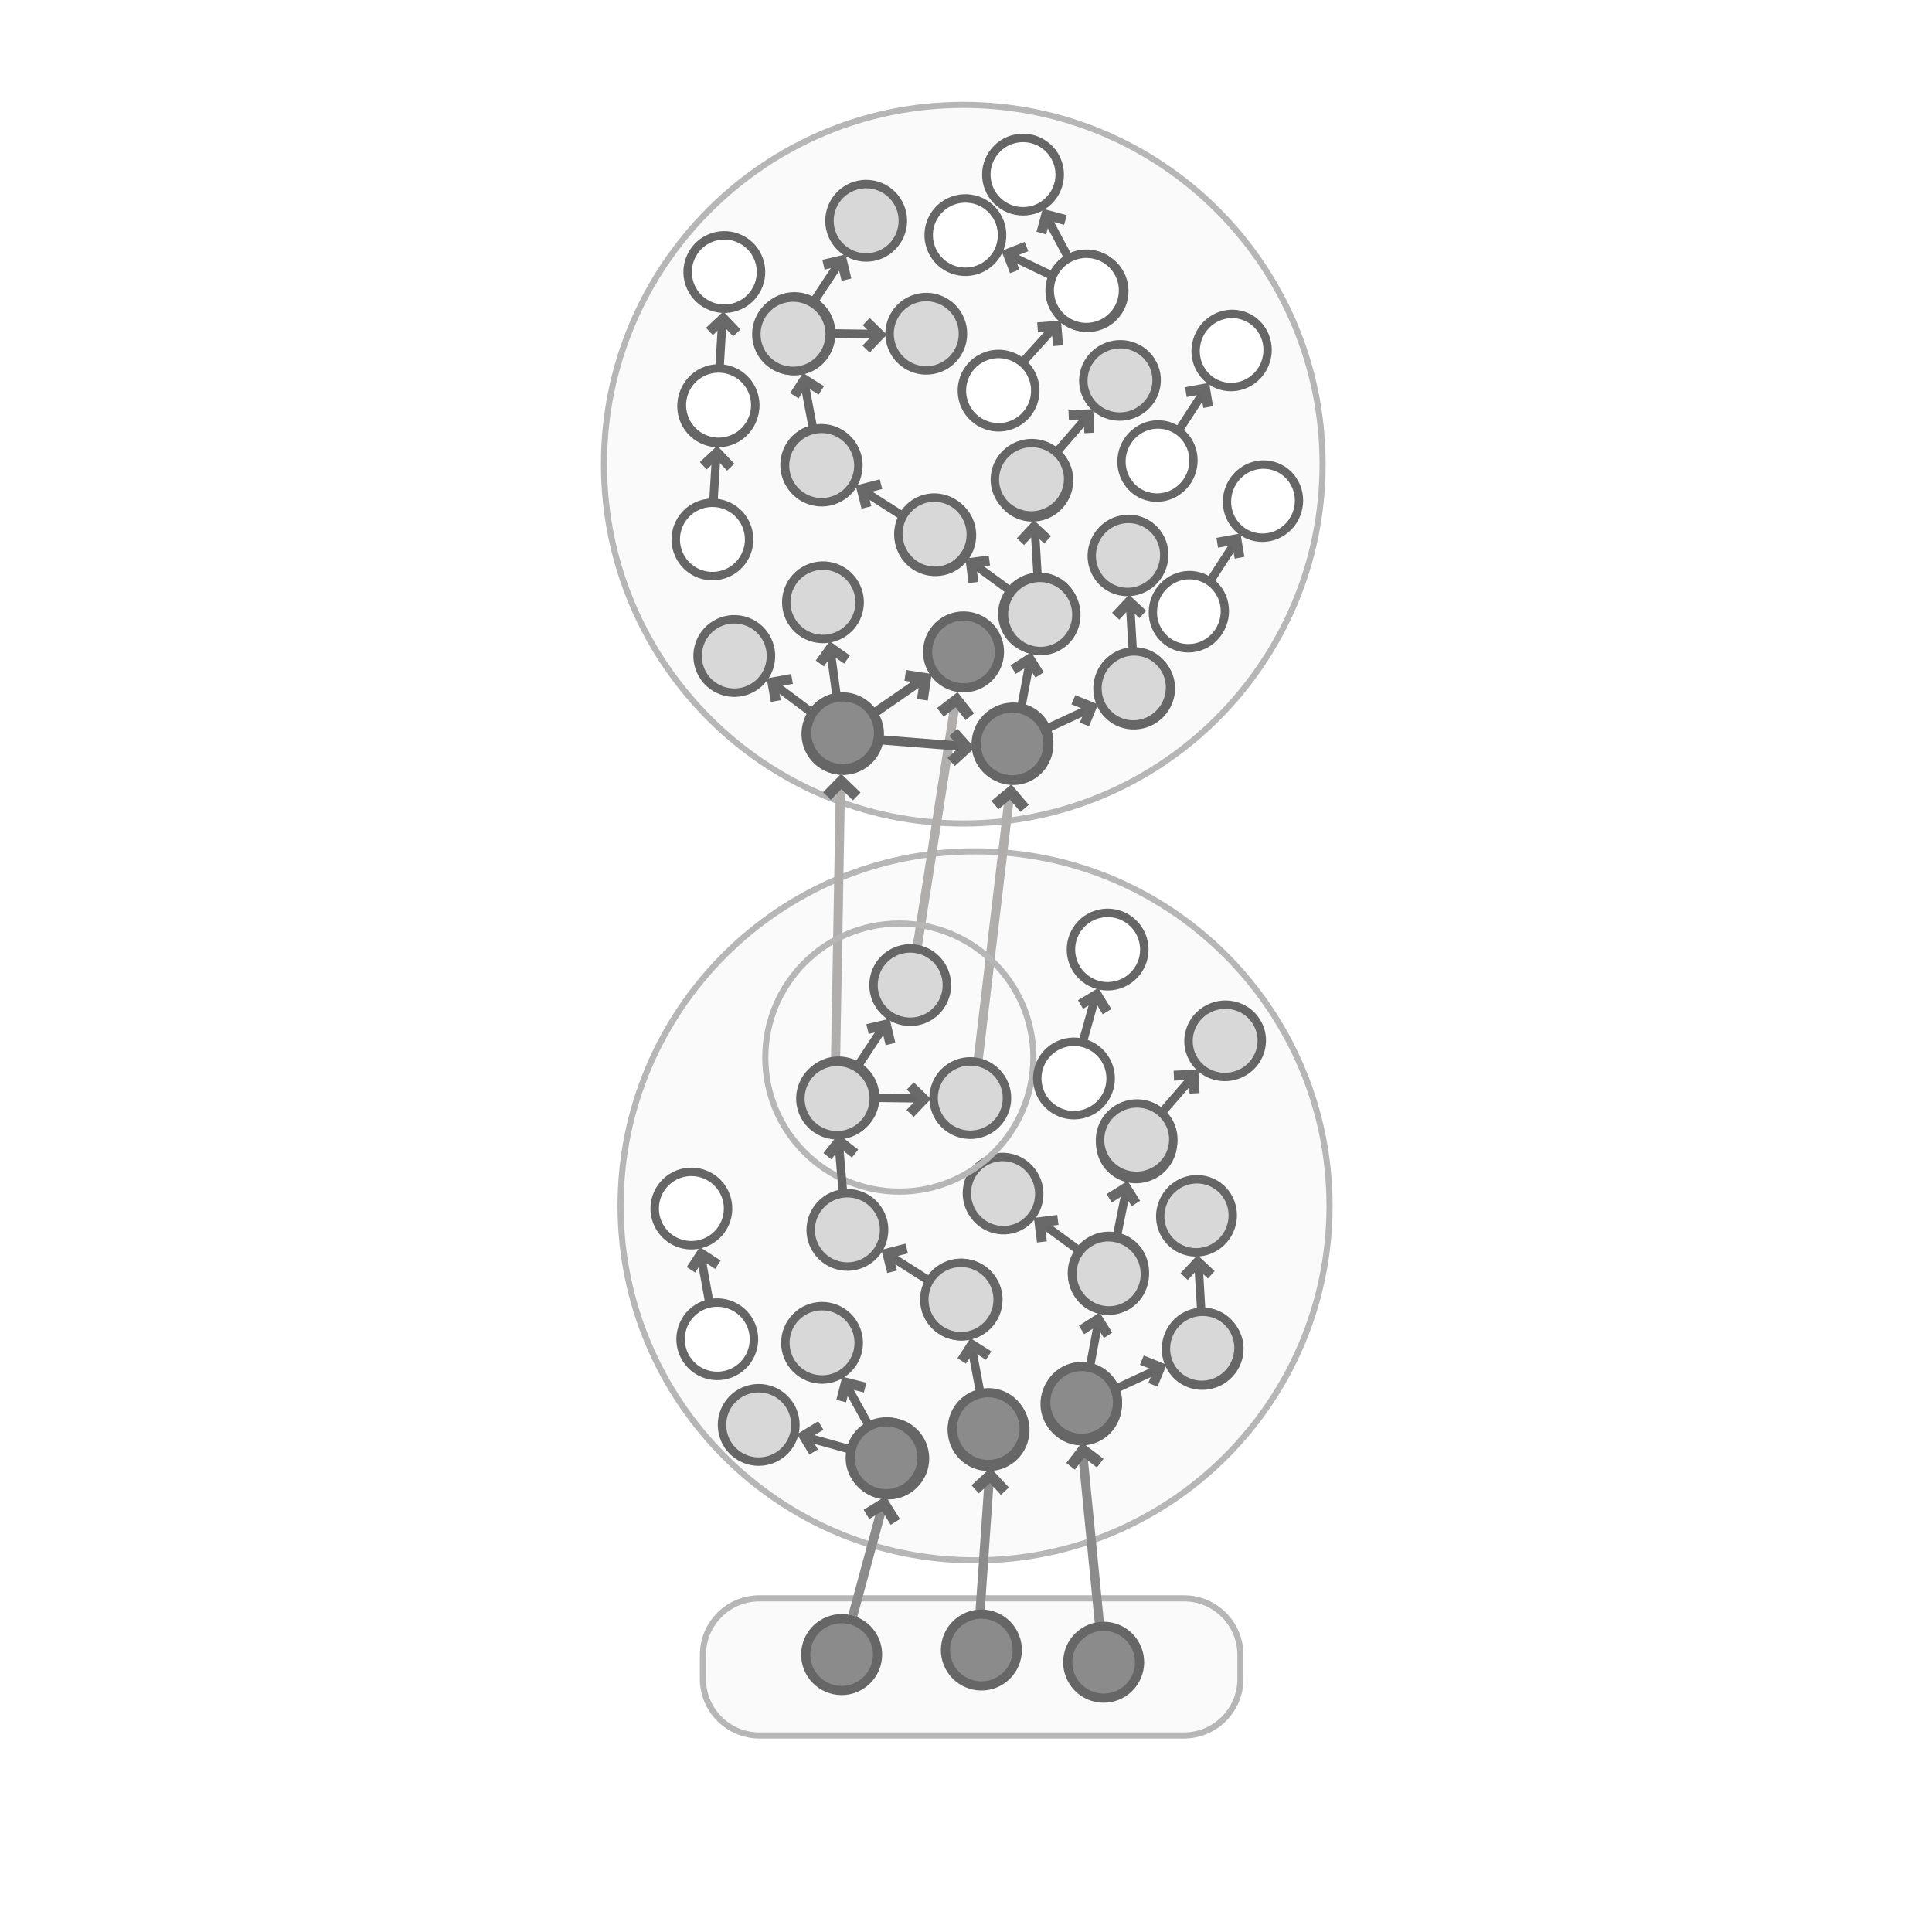
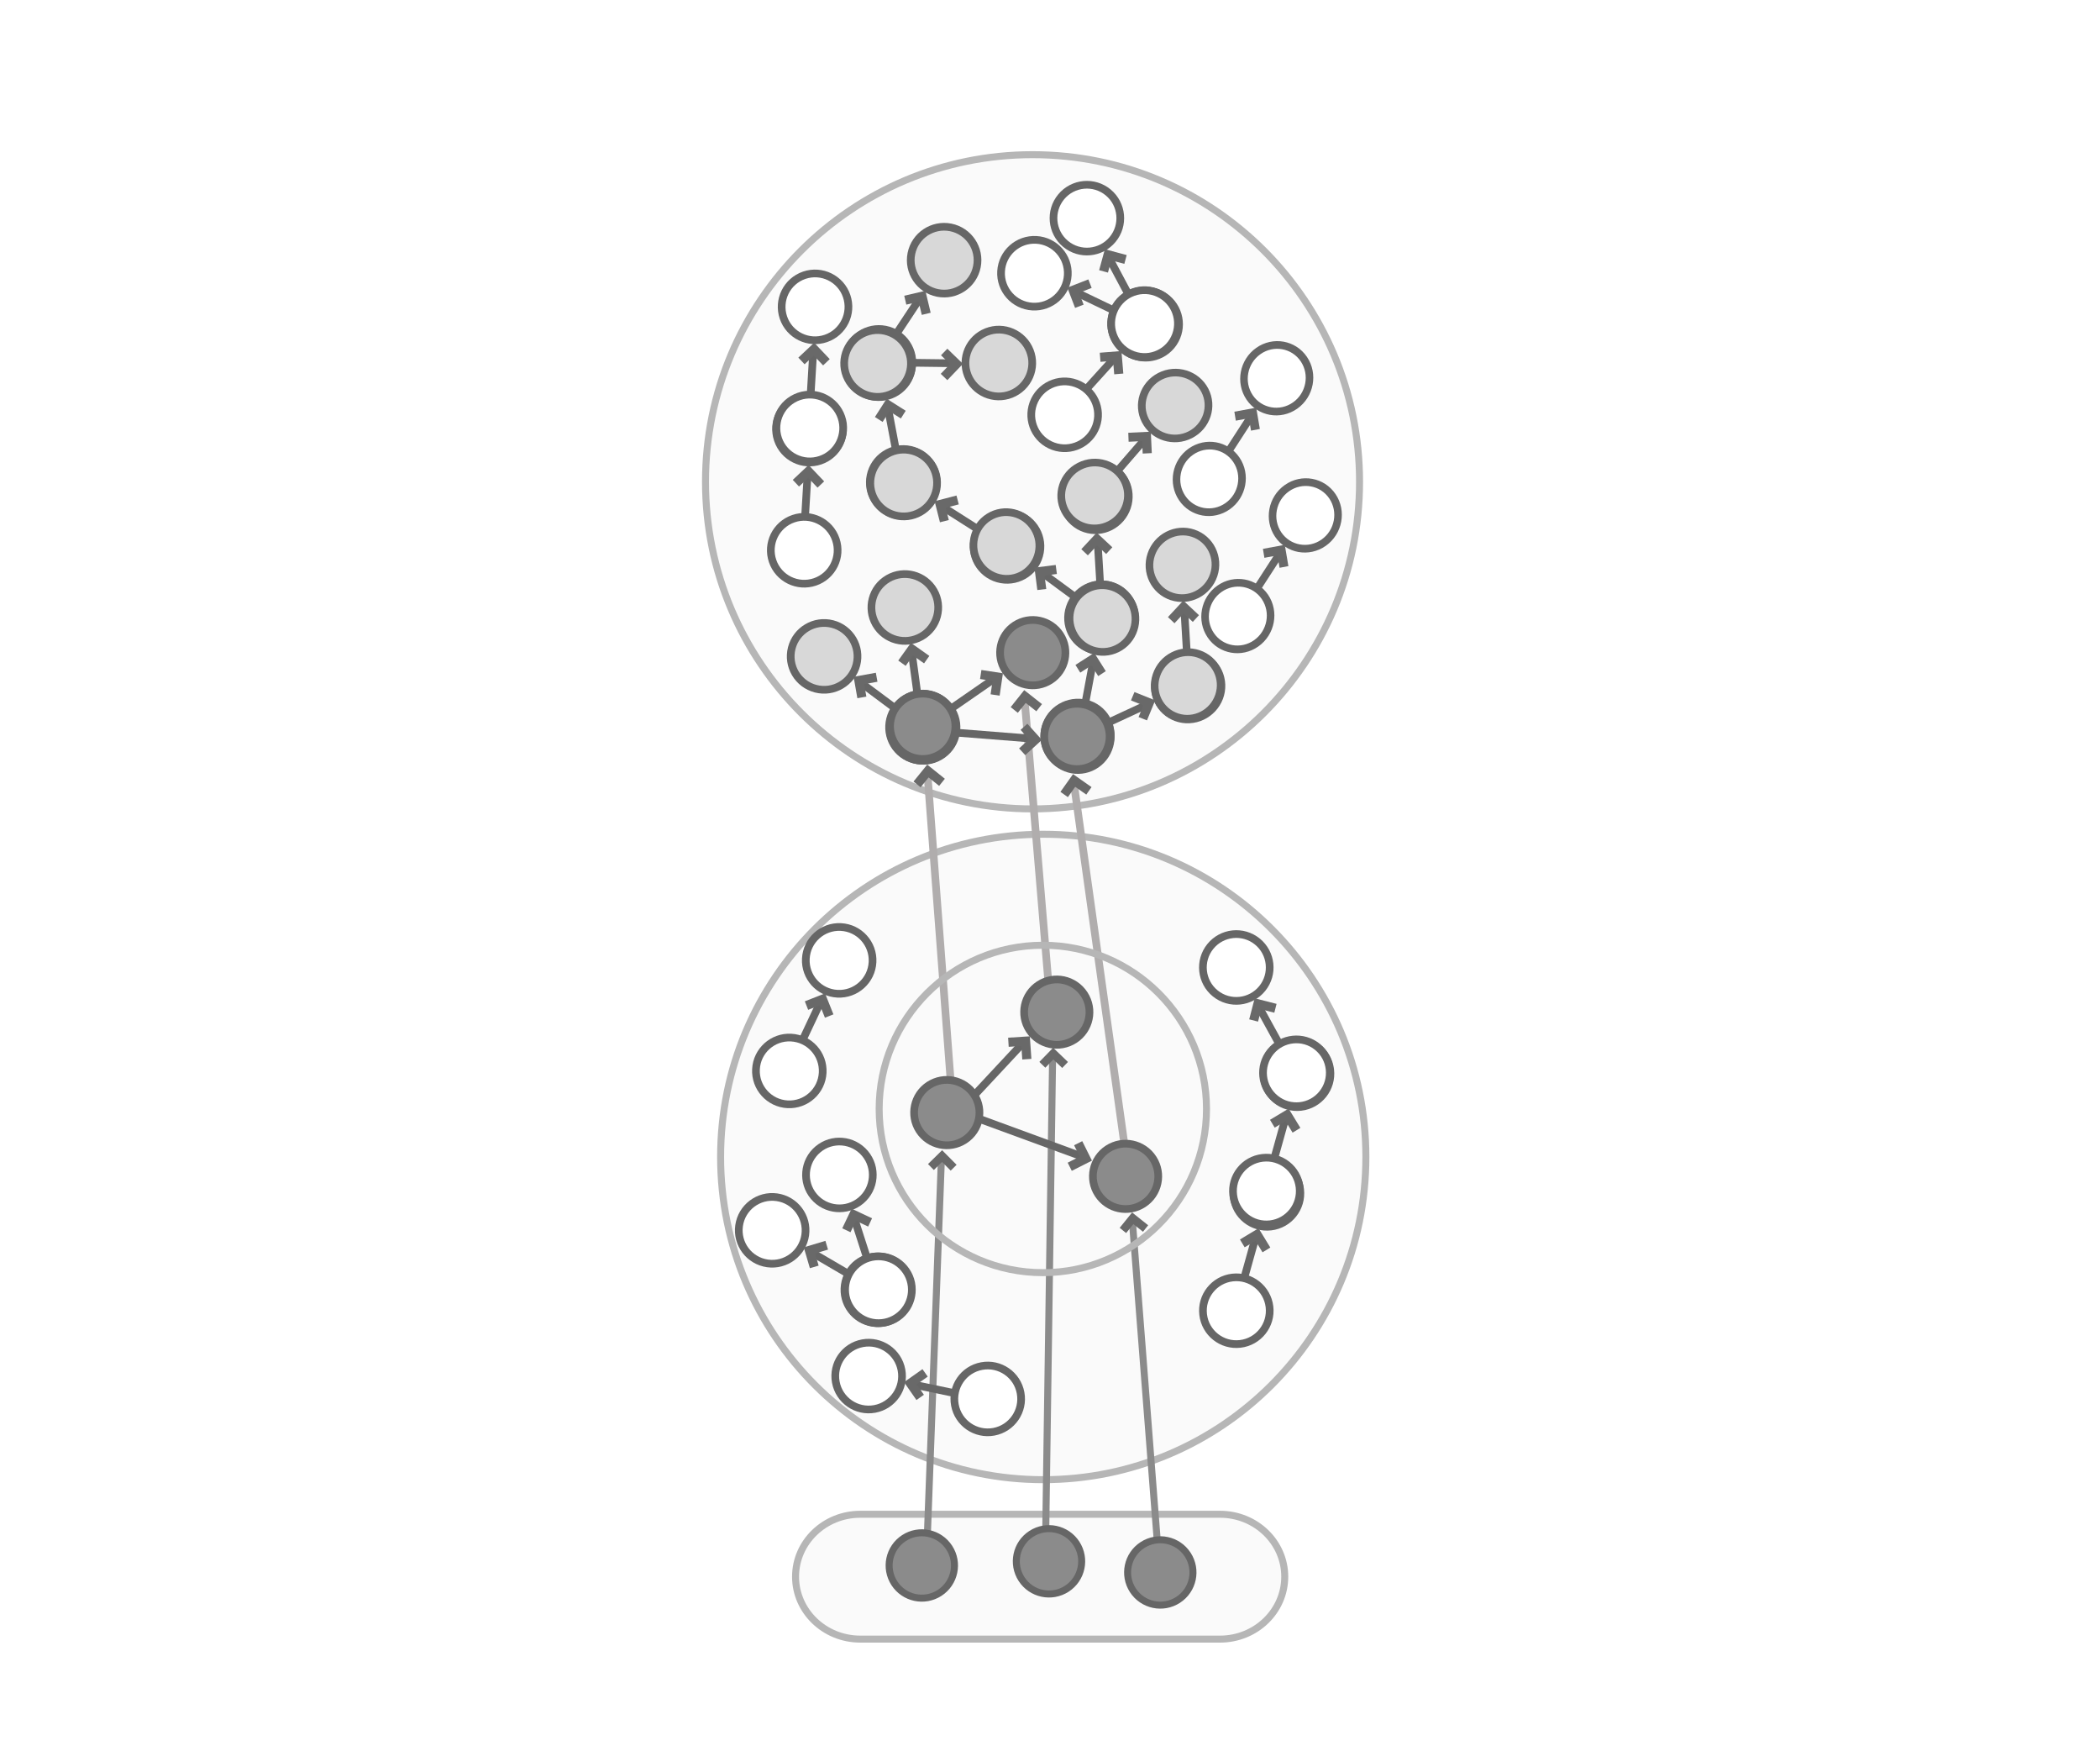
- <svg xmlns="http://www.w3.org/2000/svg" xmlns:xlink="http://www.w3.org/1999/xlink" width="300px" height="300px" viewBox="0 0 300 316">
+ <svg xmlns="http://www.w3.org/2000/svg" xmlns:xlink="http://www.w3.org/1999/xlink" width="300px" height="250px" viewBox="0 0 300 250">
  <defs>
    <symbol id="symbol-1" viewBox="0 0 75.989 137.212">
      <circle style="fill: rgb(216, 216, 216); stroke-width: 5px; stroke: rgb(102, 102, 102);" cx="243.248" cy="327.315" r="21.703" transform="matrix(0.838671, -0.544639, 0.544639, 0.838671, -336.3064, -34.83715)" />
      <circle style="fill: rgb(216, 216, 216); stroke-width: 5px; stroke: rgb(102, 102, 102);" cx="271.904" cy="253.912" r="21.703" transform="matrix(0.838671, -0.544639, 0.544639, 0.838671, -336.3064, -34.83715)" />
      <line style="stroke-width: 5px; marker-start: url(#marker-0); stroke: rgb(102, 102, 102);" x1="260.613" y1="282.91" x2="251.477" y2="305.225" transform="matrix(0.838671, -0.544639, 0.544639, 0.838671, -336.3064, -34.83715)" />
    </symbol>
    <marker id="marker-0" viewBox="0 0 12.641 9.03" overflow="visible" orient="auto" refX="6.32" refY="4.51">
      <polyline style="fill: none; stroke-miterlimit: 2; stroke-width: 5px; stroke: rgb(105, 105, 105);" points="2 3.775 10.625 0 14.641 9.03" transform="matrix(-0.390731, -0.920505, 0.920505, -0.390731, 7.415497, 13.93821)" />
    </marker>
    <symbol id="symbol-2" viewBox="0 0 75.989 137.212">
      <circle style="stroke-width: 5px; stroke: rgb(102, 102, 102); fill: rgb(255, 255, 255);" cx="243.248" cy="327.315" r="21.703" transform="matrix(0.838671, -0.544639, 0.544639, 0.838671, -336.3064, -34.83715)" />
      <circle style="stroke-width: 5px; stroke: rgb(102, 102, 102); fill: rgb(255, 255, 255);" cx="271.904" cy="253.912" r="21.703" transform="matrix(0.838671, -0.544639, 0.544639, 0.838671, -336.3064, -34.83715)" />
      <line style="stroke-width: 5px; marker-start: url(#marker-0); stroke: rgb(102, 102, 102); fill: rgb(255, 255, 255);" x1="222.038" y1="264.931" x2="212.902" y2="287.246" transform="matrix(0.838671, -0.544639, 0.544639, 0.838671, -294.162, -40.76803)" />
    </symbol>
  </defs>
-   <circle cx="149.556" cy="75.923" r="58.77" style="fill: rgb(250, 250, 250); stroke: rgb(182, 182, 182);" />
-   <use width="75.989" height="137.212" transform="matrix(0.276541, 0, 0, 0.276541, 113.6112, 46.40361)" style="stroke-width: 23.94px; stroke: rgb(166, 172, 148);" xlink:href="#symbol-1" />
-   <use width="75.989" height="137.212" transform="matrix(0.198147, 0.192907, -0.192907, 0.198147, 133.5134, 24.36739)" style="stroke-width: 23.94px; stroke: rgb(166, 172, 148);" xlink:href="#symbol-1" />
-   <use width="75.989" height="137.212" transform="matrix(-0.272258, 0, 0, 0.276541, 170.225, 92.06505)" style="stroke-width: 23.94px; stroke: rgb(166, 172, 148);" xlink:href="#symbol-1" />
-   <use width="75.989" height="137.212" transform="matrix(-0.265003, 0.07100701, 0.066891, 0.26619, 166.8774, 68.52098)" style="stroke-width: 23.94px; stroke: rgb(166, 172, 148);" xlink:href="#symbol-1" />
-   <use width="75.989" height="137.212" transform="matrix(0.189278, -0.201616, 0.201616, 0.189278, 114.6651, 76.51591)" style="stroke-width: 23.94px; stroke: rgb(166, 172, 148);" xlink:href="#symbol-1" />
-   <use width="75.989" height="137.212" transform="matrix(-0.239206, -0.134348, -0.13812, 0.23718, 186.5137, 59.13474)" style="stroke-width: 23.94px; stroke: rgb(166, 172, 148);" xlink:href="#symbol-1" />
-   <use width="75.989" height="137.212" transform="matrix(-0.114699, 0.249225, 0.247508, 0.118622, 140.8745, 76.32643)" style="stroke-width: 23.94px; stroke: rgb(166, 172, 148);" xlink:href="#symbol-1" />
-   <use width="75.989" height="137.212" transform="matrix(0.276163, 0.014466, -0.014466, 0.276163, 118.7493, 89.7832)" style="stroke-width: 23.94px; stroke: rgb(166, 172, 148);" xlink:href="#symbol-1" />
-   <use width="75.989" height="137.212" transform="matrix(-0.054945, 0.271028, -0.271028, -0.054945, 153.2871, 48.09885)" style="stroke-width: 23.94px; stroke: rgb(166, 172, 148);" xlink:href="#symbol-1" />
-   <use width="75.989" height="137.212" transform="matrix(0.268145, 0.067621, -0.067621, 0.268145, 103.4492, 56.37903)" xlink:href="#symbol-2" />
-   <use width="75.989" height="137.212" transform="matrix(-0.249996, -0.103135, -0.105463, 0.255642, 209.2477, 77.38702)" xlink:href="#symbol-2" />
-   <use width="75.989" height="137.212" transform="matrix(0.268145, 0.067621, -0.067621, 0.268145, 104.4521, 34.41381)" xlink:href="#symbol-2" />
-   <use width="75.989" height="137.212" transform="matrix(-0.249996, -0.103135, -0.105463, 0.255642, 204.1148, 52.7461)" xlink:href="#symbol-2" />
-   <use width="75.989" height="137.212" transform="matrix(0.203663, -0.187074, 0.187074, 0.203663, 100.3687, 106.794)" style="stroke-width: 23.94px; stroke: rgb(166, 172, 148);" xlink:href="#symbol-1" />
-   <use width="75.989" height="137.212" transform="matrix(-0.157819, -0.221851, -0.225341, 0.1603, 189.043, 114.5383)" style="stroke-width: 23.94px; stroke: rgb(166, 172, 148);" xlink:href="#symbol-1" />
-   <use width="75.989" height="137.212" transform="matrix(-0.265003, 0.07100701, 0.066891, 0.26619, 182.4467, 80.72122)" style="stroke-width: 23.94px; stroke: rgb(166, 172, 148);" xlink:href="#symbol-1" />
-   <use width="75.989" height="137.212" transform="matrix(0.164016, -0.222653, 0.222653, 0.164016, 138.2889, 40.21413)" xlink:href="#symbol-2" />
-   <use width="75.989" height="137.212" transform="matrix(0.264, -0.08233301, 0.08233301, 0.264, 148.9274, 23.10494)" xlink:href="#symbol-2" />
-   <circle cx="151.482" cy="197.23" r="57.981" style="fill: rgb(250, 250, 250); stroke: rgb(182, 182, 182);" />
-   <use width="75.989" height="137.212" transform="matrix(-0.272258, 0, 0, 0.276541, 181.4266, 200.0798)" style="stroke-width: 23.94px; stroke: rgb(166, 172, 148);" xlink:href="#symbol-1" />
-   <use width="75.989" height="137.212" transform="matrix(-0.27435, 0.000893, -0.00339, 0.274445, 186.2558, 178.6334)" style="stroke-width: 23.94px; stroke: rgb(166, 172, 148);" xlink:href="#symbol-1" />
-   <use width="75.989" height="137.212" transform="matrix(0.276541, 0, 0, 0.276541, 140.9869, 204.2715)" style="stroke-width: 23.94px; stroke: rgb(166, 172, 148);" xlink:href="#symbol-1" />
-   <use width="75.989" height="137.212" transform="matrix(0.189278, -0.201616, 0.201616, 0.189278, 118.8667, 201.5307)" style="stroke-width: 23.94px; stroke: rgb(166, 172, 148);" xlink:href="#symbol-1" />
-   <use width="75.989" height="137.212" transform="matrix(-0.239206, -0.134348, -0.13812, 0.23718, 203.7153, 167.1495)" style="stroke-width: 23.94px; stroke: rgb(166, 172, 148);" xlink:href="#symbol-1" />
-   <use width="75.989" height="137.212" transform="matrix(-0.114699, 0.249225, 0.247508, 0.118622, 152.0761, 184.1797)" style="stroke-width: 23.94px; stroke: rgb(166, 172, 148);" xlink:href="#symbol-1" />
-   <use width="75.989" height="137.212" transform="matrix(0.262804, -0.08608, 0.08608, 0.262804, 115.9827, 214.3306)" style="stroke-width: 23.94px; stroke: rgb(166, 172, 148);" xlink:href="#symbol-1" />
-   <use width="75.989" height="137.212" transform="matrix(0.276531, 0.00228, -0.00228, 0.276531, 96.84946, 189.301)" xlink:href="#symbol-2" />
-   <use width="75.989" height="137.212" transform="matrix(0.122513, -0.247923, 0.247923, 0.122513, 104.9718, 236.8245)" style="stroke-width: 23.94px; stroke: rgb(166, 172, 148);" xlink:href="#symbol-1" />
-   <use width="75.989" height="137.212" transform="matrix(-0.157819, -0.221851, -0.225341, 0.1603, 200.2445, 222.553)" style="stroke-width: 23.94px; stroke: rgb(166, 172, 148);" xlink:href="#symbol-1" />
-   <use width="75.989" height="137.212" transform="matrix(-0.265003, 0.07100701, 0.066891, 0.26619, 193.6483, 188.736)" style="stroke-width: 23.94px; stroke: rgb(166, 172, 148);" xlink:href="#symbol-1" />
-   <rect x="106.97" y="261.424" width="87.914" height="22.431" style="fill: rgb(250, 250, 250); stroke: rgb(182, 182, 182);" rx="9.242" ry="9.242" />
-   <line style="marker-start: url(#marker-0); fill: rgb(255, 255, 255); stroke-width: 1.5px; stroke: rgb(139, 139, 139);" x1="141.364" y1="250.156" x2="125.373" y2="264.483" transform="matrix(0.838671, -0.544639, 0.544639, 0.838671, -118.6299, 114.1508)" />
-   <line style="marker-start: url(#marker-0); fill: rgb(255, 255, 255); stroke-width: 1.5px; stroke: rgb(139, 139, 139);" x1="161.152" y1="245.157" x2="144.459" y2="267.345" transform="matrix(0.838671, -0.544639, 0.544639, 0.838671, -114.9122, 124.5646)" />
-   <line style="marker-start: url(#marker-0); fill: rgb(255, 255, 255); stroke-width: 1.5px; stroke: rgb(139, 139, 139);" x1="178.136" y1="240.001" x2="163.298" y2="268.65" transform="matrix(0.838671, -0.544639, 0.544639, 0.838671, -110.9739, 134.0093)" />
-   <line style="marker-start: url(#marker-0); stroke-width: 1.5px; fill: rgb(255, 246, 246); stroke: rgb(176, 173, 173);" x1="141.654" y1="132.751" x2="116.455" y2="170.084" transform="matrix(0.838671, -0.544639, 0.544639, 0.838671, -61.64758, 94.71617)" />
-   <line style="marker-start: url(#marker-0); stroke-width: 1.5px; fill: rgb(255, 246, 246); stroke: rgb(176, 173, 173);" x1="158.551" y1="120.439" x2="131.538" y2="150.569" transform="matrix(0.838671, -0.544639, 0.544639, 0.838671, -50.40081, 100.8576)" />
-   <line style="marker-start: url(#marker-0); stroke-width: 1.5px; fill: rgb(255, 246, 246); stroke: rgb(176, 173, 173);" x1="168.422" y1="135.484" x2="140.56" y2="168.967" transform="matrix(0.838671, -0.544639, 0.544639, 0.838671, -57.98399, 108.7002)" />
-   <line style="marker-start: url(#marker-0); stroke: rgb(102, 102, 102); fill: rgb(255, 255, 255); stroke-width: 1.5px;" x1="143.249" y1="114.035" x2="133.824" y2="114.31" transform="matrix(0.838671, -0.544639, 0.544639, 0.838671, -39.83278, 93.87172)" />
-   <circle cx="139.097" cy="172.974" r="21.922" style="fill: none; stroke: rgb(182, 182, 182);" />
-   <line style="marker-start: url(#marker-0); stroke: rgb(102, 102, 102); stroke-width: 1.4px;" x1="131.31" y1="188.102" x2="127.808" y2="194.663" transform="matrix(0.838671, -0.544639, 0.544639, 0.838671, -83.33267, 101.4385)" />
-   <circle style="stroke: rgb(102, 102, 102); fill: rgb(139, 139, 139); stroke-width: 1.5px;" cx="65.837" cy="88.591" r="5.874" transform="matrix(0.838671, -0.544639, 0.544639, 0.838671, 26.19371, 232.1833)" />
-   <circle style="stroke: rgb(102, 102, 102); fill: rgb(139, 139, 139); stroke-width: 1.5px;" cx="65.837" cy="88.591" r="5.874" transform="matrix(0.838671, -0.544639, 0.544639, 0.838671, 49.04941, 231.4365)" />
-   <circle style="stroke: rgb(102, 102, 102); fill: rgb(139, 139, 139); stroke-width: 1.5px;" cx="65.837" cy="88.591" r="5.874" transform="matrix(0.838671, -0.544639, 0.544639, 0.838671, 69.04941, 233.4365)" />
-   <circle style="stroke: rgb(102, 102, 102); fill: rgb(139, 139, 139); stroke-width: 1.5px;" cx="65.837" cy="88.591" r="5.874" transform="matrix(0.838671, -0.544639, 0.544639, 0.838671, 33.47087, 199.9953)" />
-   <circle style="stroke: rgb(102, 102, 102); fill: rgb(139, 139, 139); stroke-width: 1.5px;" cx="65.837" cy="88.591" r="5.874" transform="matrix(0.838671, -0.544639, 0.544639, 0.838671, 50.17564, 195.2234)" />
-   <circle style="stroke: rgb(102, 102, 102); fill: rgb(139, 139, 139); stroke-width: 1.5px;" cx="65.837" cy="88.591" r="5.874" transform="matrix(0.838671, -0.544639, 0.544639, 0.838671, 65.44951, 190.9393)" />
-   <circle style="stroke: rgb(102, 102, 102); fill: rgb(139, 139, 139); stroke-width: 1.5px;" cx="65.837" cy="88.591" r="5.874" transform="matrix(0.838671, -0.544639, 0.544639, 0.838671, 26.35786, 81.41394)" />
-   <circle style="stroke: rgb(102, 102, 102); fill: rgb(139, 139, 139); stroke-width: 1.5px;" cx="65.837" cy="88.591" r="5.874" transform="matrix(0.838671, -0.544639, 0.544639, 0.838671, 46.13, 68.18276)" />
-   <circle style="stroke: rgb(102, 102, 102); fill: rgb(139, 139, 139); stroke-width: 1.5px;" cx="65.837" cy="88.591" r="5.874" transform="matrix(0.838671, -0.544639, 0.544639, 0.838671, 54.07339, 83.23264)" />
-   <line style="marker-start: url(#marker-0); stroke: rgb(102, 102, 102); fill: rgb(255, 255, 255); stroke-width: 1.5px;" x1="147.723" y1="125.617" x2="137.042" y2="117.409" transform="matrix(0.838671, -0.544639, 0.544639, 0.838671, -43.21023, 97.15064)" />
-   <use width="75.989" height="137.212" transform="matrix(0.247875, 0.122606, -0.122606, 0.247875, 169.4056, 144.1886)" xlink:href="#symbol-2" />
-   <use width="75.989" height="137.212" transform="matrix(0.198147, 0.192907, -0.192907, 0.198147, 140.715, 149.3821)" style="stroke-width: 23.94px; stroke: rgb(166, 172, 148);" xlink:href="#symbol-1" />
-   <use width="75.989" height="137.212" transform="matrix(-0.054945, 0.271028, -0.271028, -0.054945, 160.4887, 173.1136)" style="stroke-width: 23.94px; stroke: rgb(166, 172, 148);" xlink:href="#symbol-1" />
-   <use width="75.989" height="137.212" transform="matrix(0.16683, 0.220553, -0.220553, 0.16683, 171.3023, 35.87137)" xlink:href="#symbol-2" />
+   <circle cx="147.504" cy="68.809" r="46.718" style="fill: rgb(250, 250, 250); stroke: rgb(182, 182, 182);" />
+   <use width="75.989" height="137.212" transform="matrix(0.219831, 0, 0, 0.219831, 118.9304, 45.34273)" style="stroke-width: 23.94px; stroke: rgb(166, 172, 148);" xlink:href="#symbol-1" />
+   <use width="75.989" height="137.212" transform="matrix(0.157513, 0.153347, -0.153347, 0.157513, 134.7513, 27.82549)" style="stroke-width: 23.94px; stroke: rgb(166, 172, 148);" xlink:href="#symbol-1" />
+   <use width="75.989" height="137.212" transform="matrix(-0.216426, 0, 0, 0.219831, 163.9344, 81.64036)" style="stroke-width: 23.94px; stroke: rgb(166, 172, 148);" xlink:href="#symbol-1" />
+   <use width="75.989" height="137.212" transform="matrix(-0.210659, 0.056446, 0.053174, 0.211602, 161.2733, 62.92448)" style="stroke-width: 23.94px; stroke: rgb(166, 172, 148);" xlink:href="#symbol-1" />
+   <use width="75.989" height="137.212" transform="matrix(0.150463, -0.160271, 0.160271, 0.150463, 119.7682, 69.27989)" style="stroke-width: 23.94px; stroke: rgb(166, 172, 148);" xlink:href="#symbol-1" />
+   <use width="75.989" height="137.212" transform="matrix(-0.190152, -0.106797, -0.109796, 0.188541, 176.8828, 55.46308)" style="stroke-width: 23.94px; stroke: rgb(166, 172, 148);" xlink:href="#symbol-1" />
+   <use width="75.989" height="137.212" transform="matrix(-0.091178, 0.198116, 0.196751, 0.094296, 140.6028, 69.12927)" style="stroke-width: 23.94px; stroke: rgb(166, 172, 148);" xlink:href="#symbol-1" />
+   <use width="75.989" height="137.212" transform="matrix(0.21953, 0.011499, -0.011499, 0.21953, 123.0149, 79.82645)" style="stroke-width: 23.94px; stroke: rgb(166, 172, 148);" xlink:href="#symbol-1" />
+   <use width="75.989" height="137.212" transform="matrix(-0.043677, 0.215448, -0.215448, -0.043677, 150.47, 46.69033)" style="stroke-width: 23.94px; stroke: rgb(166, 172, 148);" xlink:href="#symbol-1" />
+   <use width="75.989" height="137.212" transform="matrix(0.213156, 0.053754, -0.053754, 0.213156, 110.8523, 53.27249)" xlink:href="#symbol-2" />
+   <use width="75.989" height="137.212" transform="matrix(-0.198729, -0.081985, -0.083836, 0.203217, 194.9547, 69.97237)" xlink:href="#symbol-2" />
+   <use width="75.989" height="137.212" transform="matrix(0.213156, 0.053754, -0.053754, 0.213156, 111.6496, 35.81168)" xlink:href="#symbol-2" />
+   <use width="75.989" height="137.212" transform="matrix(-0.198729, -0.081985, -0.083836, 0.203217, 190.8744, 50.38456)" xlink:href="#symbol-2" />
+   <use width="75.989" height="137.212" transform="matrix(0.161898, -0.148711, 0.148711, 0.161898, 108.4036, 93.34883)" style="stroke-width: 23.94px; stroke: rgb(166, 172, 148);" xlink:href="#symbol-1" />
+   <use width="75.989" height="137.212" transform="matrix(-0.125455, -0.176356, -0.17913, 0.127427, 178.8933, 99.505)" style="stroke-width: 23.94px; stroke: rgb(166, 172, 148);" xlink:href="#symbol-1" />
+   <use width="75.989" height="137.212" transform="matrix(-0.210659, 0.056446, 0.053174, 0.211602, 173.6498, 72.62282)" style="stroke-width: 23.94px; stroke: rgb(166, 172, 148);" xlink:href="#symbol-1" />
+   <use width="75.989" height="137.212" transform="matrix(0.130381, -0.176993, 0.176993, 0.130381, 138.5475, 40.42254)" xlink:href="#symbol-2" />
+   <use width="75.989" height="137.212" transform="matrix(0.209861, -0.065449, 0.065449, 0.209861, 147.0043, 26.82193)" xlink:href="#symbol-2" />
+   <circle cx="149.035" cy="165.239" r="46.091" style="fill: rgb(250, 250, 250); stroke: rgb(182, 182, 182);" />
+   <use width="75.989" height="137.212" transform="matrix(0.144345, -0.165801, 0.165801, 0.144345, 100.9982, 176.3602)" xlink:href="#symbol-2" />
+   <rect x="113.651" y="216.269" width="69.885" height="17.831" style="fill: rgb(250, 250, 250); stroke: rgb(182, 182, 182);" rx="9.242" ry="9.242" />
+   <line style="marker-start: url(#marker-0); fill: rgb(255, 255, 255); stroke: rgb(139, 139, 139);" x1="160.191" y1="173.353" x2="128.28" y2="218.7" transform="matrix(0.838671, -0.544639, 0.544639, 0.838671, -94.2906, 107.6921)" />
+   <line style="marker-start: url(#marker-0); fill: rgb(255, 255, 255); stroke: rgb(139, 139, 139);" x1="183.524" y1="161.187" x2="143.452" y2="220.976" transform="matrix(0.838671, -0.544639, 0.544639, 0.838671, -91.3355, 115.9703)" />
+   <line style="marker-start: url(#marker-0); fill: rgb(255, 255, 255); stroke: rgb(139, 139, 139);" x1="181.755" y1="179.138" x2="158.428" y2="222.013" transform="matrix(0.838671, -0.544639, 0.544639, 0.838671, -88.20458, 123.4782)" />
+   <line style="marker-start: url(#marker-0); fill: rgb(255, 246, 246); stroke: rgb(176, 173, 173); stroke-width: 1.1px;" x1="144.892" y1="113.592" x2="123.513" y2="152.669" transform="matrix(0.838671, -0.544639, 0.544639, 0.838671, -50.85724, 94.56973)" />
+   <line style="marker-start: url(#marker-0); fill: rgb(255, 246, 246); stroke: rgb(176, 173, 173); stroke-width: 1.1px;" x1="154.654" y1="104.196" x2="135.882" y2="139.224" transform="matrix(0.838671, -0.544639, 0.544639, 0.838671, -40.0534, 97.12492)" />
+   <line style="marker-start: url(#marker-0); fill: rgb(255, 246, 246); stroke: rgb(176, 173, 173); stroke-width: 1.1px;" x1="162.501" y1="116.155" x2="140.856" y2="162.507" transform="matrix(0.838671, -0.544639, 0.544639, 0.838671, -46.08124, 103.3593)" />
+   <line style="marker-start: url(#marker-0); stroke: rgb(102, 102, 102); fill: rgb(255, 255, 255); stroke-width: 1.1px;" x1="142.49" y1="99.105" x2="134.998" y2="99.324" transform="matrix(0.838671, -0.544639, 0.544639, 0.838671, -31.6526, 91.57157)" />
+   <circle cx="148.976" cy="158.381" r="23.382" style="fill: none; stroke: rgb(182, 182, 182);" />
+   <circle style="stroke: rgb(102, 102, 102); fill: rgb(139, 139, 139);" cx="52.336" cy="70.424" r="4.669" transform="matrix(0.838671, -0.544639, 0.544639, 0.838671, 49.43968, 193.0245)" />
+   <circle style="stroke: rgb(102, 102, 102); fill: rgb(139, 139, 139);" cx="52.336" cy="70.424" r="4.669" transform="matrix(0.838671, -0.544639, 0.544639, 0.838671, 67.60835, 192.4308)" />
+   <circle style="stroke: rgb(102, 102, 102); fill: rgb(139, 139, 139);" cx="52.336" cy="70.424" r="4.669" transform="matrix(0.838671, -0.544639, 0.544639, 0.838671, 83.50694, 194.0207)" />
+   <circle style="stroke: rgb(102, 102, 102); fill: rgb(139, 139, 139); stroke-width: 1.1px;" cx="52.336" cy="70.424" r="4.669" transform="matrix(0.838671, -0.544639, 0.544639, 0.838671, 49.57017, 73.17348)" />
+   <circle style="stroke: rgb(102, 102, 102); fill: rgb(139, 139, 139); stroke-width: 1.1px;" cx="52.336" cy="70.424" r="4.669" transform="matrix(0.838671, -0.544639, 0.544639, 0.838671, 65.28764, 62.65562)" />
+   <circle style="stroke: rgb(102, 102, 102); fill: rgb(139, 139, 139); stroke-width: 1.1px;" cx="52.336" cy="70.424" r="4.669" transform="matrix(0.838671, -0.544639, 0.544639, 0.838671, 71.60207, 74.61921)" />
+   <line style="marker-start: url(#marker-0); stroke: rgb(102, 102, 102); fill: rgb(255, 255, 255); stroke-width: 1.1px;" x1="146.047" y1="108.312" x2="137.556" y2="101.787" transform="matrix(0.838671, -0.544639, 0.544639, 0.838671, -34.3373, 94.17816)" />
+   <use width="75.989" height="137.212" transform="matrix(0.197043, 0.097463, -0.097463, 0.197043, 178.0068, 161.5969)" xlink:href="#symbol-2" />
+   <use width="75.989" height="137.212" transform="matrix(0.132618, 0.175324, -0.175324, 0.132618, 164.7908, 36.97035)" xlink:href="#symbol-2" />
+   <line style="marker-start: url(#marker-0); stroke: rgb(102, 102, 102); fill: rgb(255, 255, 255); stroke-width: 1.1px;" x1="148.113" y1="152.081" x2="138.433" y2="154.495" transform="matrix(0.838671, -0.544639, 0.544639, 0.838671, -61.14662, 102.3434)" />
+   <circle style="stroke: rgb(102, 102, 102); fill: rgb(139, 139, 139); stroke-width: 1.1px;" cx="52.336" cy="70.424" r="4.669" transform="matrix(0.838671, -0.544639, 0.544639, 0.838671, 53.00564, 128.3438)" />
+   <circle style="stroke: rgb(102, 102, 102); fill: rgb(139, 139, 139); stroke-width: 1.1px;" cx="52.336" cy="70.424" r="4.669" transform="matrix(0.838671, -0.544639, 0.544639, 0.838671, 68.72311, 113.996)" />
+   <circle style="stroke: rgb(102, 102, 102); fill: rgb(139, 139, 139); stroke-width: 1.1px;" cx="52.336" cy="70.424" r="4.669" transform="matrix(0.838671, -0.544639, 0.544639, 0.838671, 78.54827, 137.4493)" />
+   <line style="marker-start: url(#marker-0); stroke: rgb(102, 102, 102); fill: rgb(255, 255, 255); stroke-width: 1.1px;" x1="150.26" y1="169.316" x2="140.991" y2="156.958" transform="matrix(0.838671, -0.544639, 0.544639, 0.838671, -63.8314, 104.9497)" />
+   <use width="75.989" height="137.212" transform="matrix(0.197043, 0.097463, -0.097463, 0.197043, 182.3006, 144.5067)" xlink:href="#symbol-2" />
+   <use width="75.989" height="137.212" transform="matrix(0.17796, 0.129059, -0.129059, 0.17796, 118.415, 127.9456)" xlink:href="#symbol-2" />
+   <use width="75.989" height="137.212" transform="matrix(0.218136, -0.027257, 0.027257, 0.218136, 112.5474, 162.0753)" xlink:href="#symbol-2" />
+   <use width="75.989" height="137.212" transform="matrix(0.209022, -0.06809, 0.06809, 0.209022, 168.2945, 133.9435)" xlink:href="#symbol-2" />
+   <use width="75.989" height="137.212" transform="matrix(0.08424, -0.203051, 0.203051, 0.08424, 115.4677, 200.0999)" xlink:href="#symbol-2" />
</svg>
